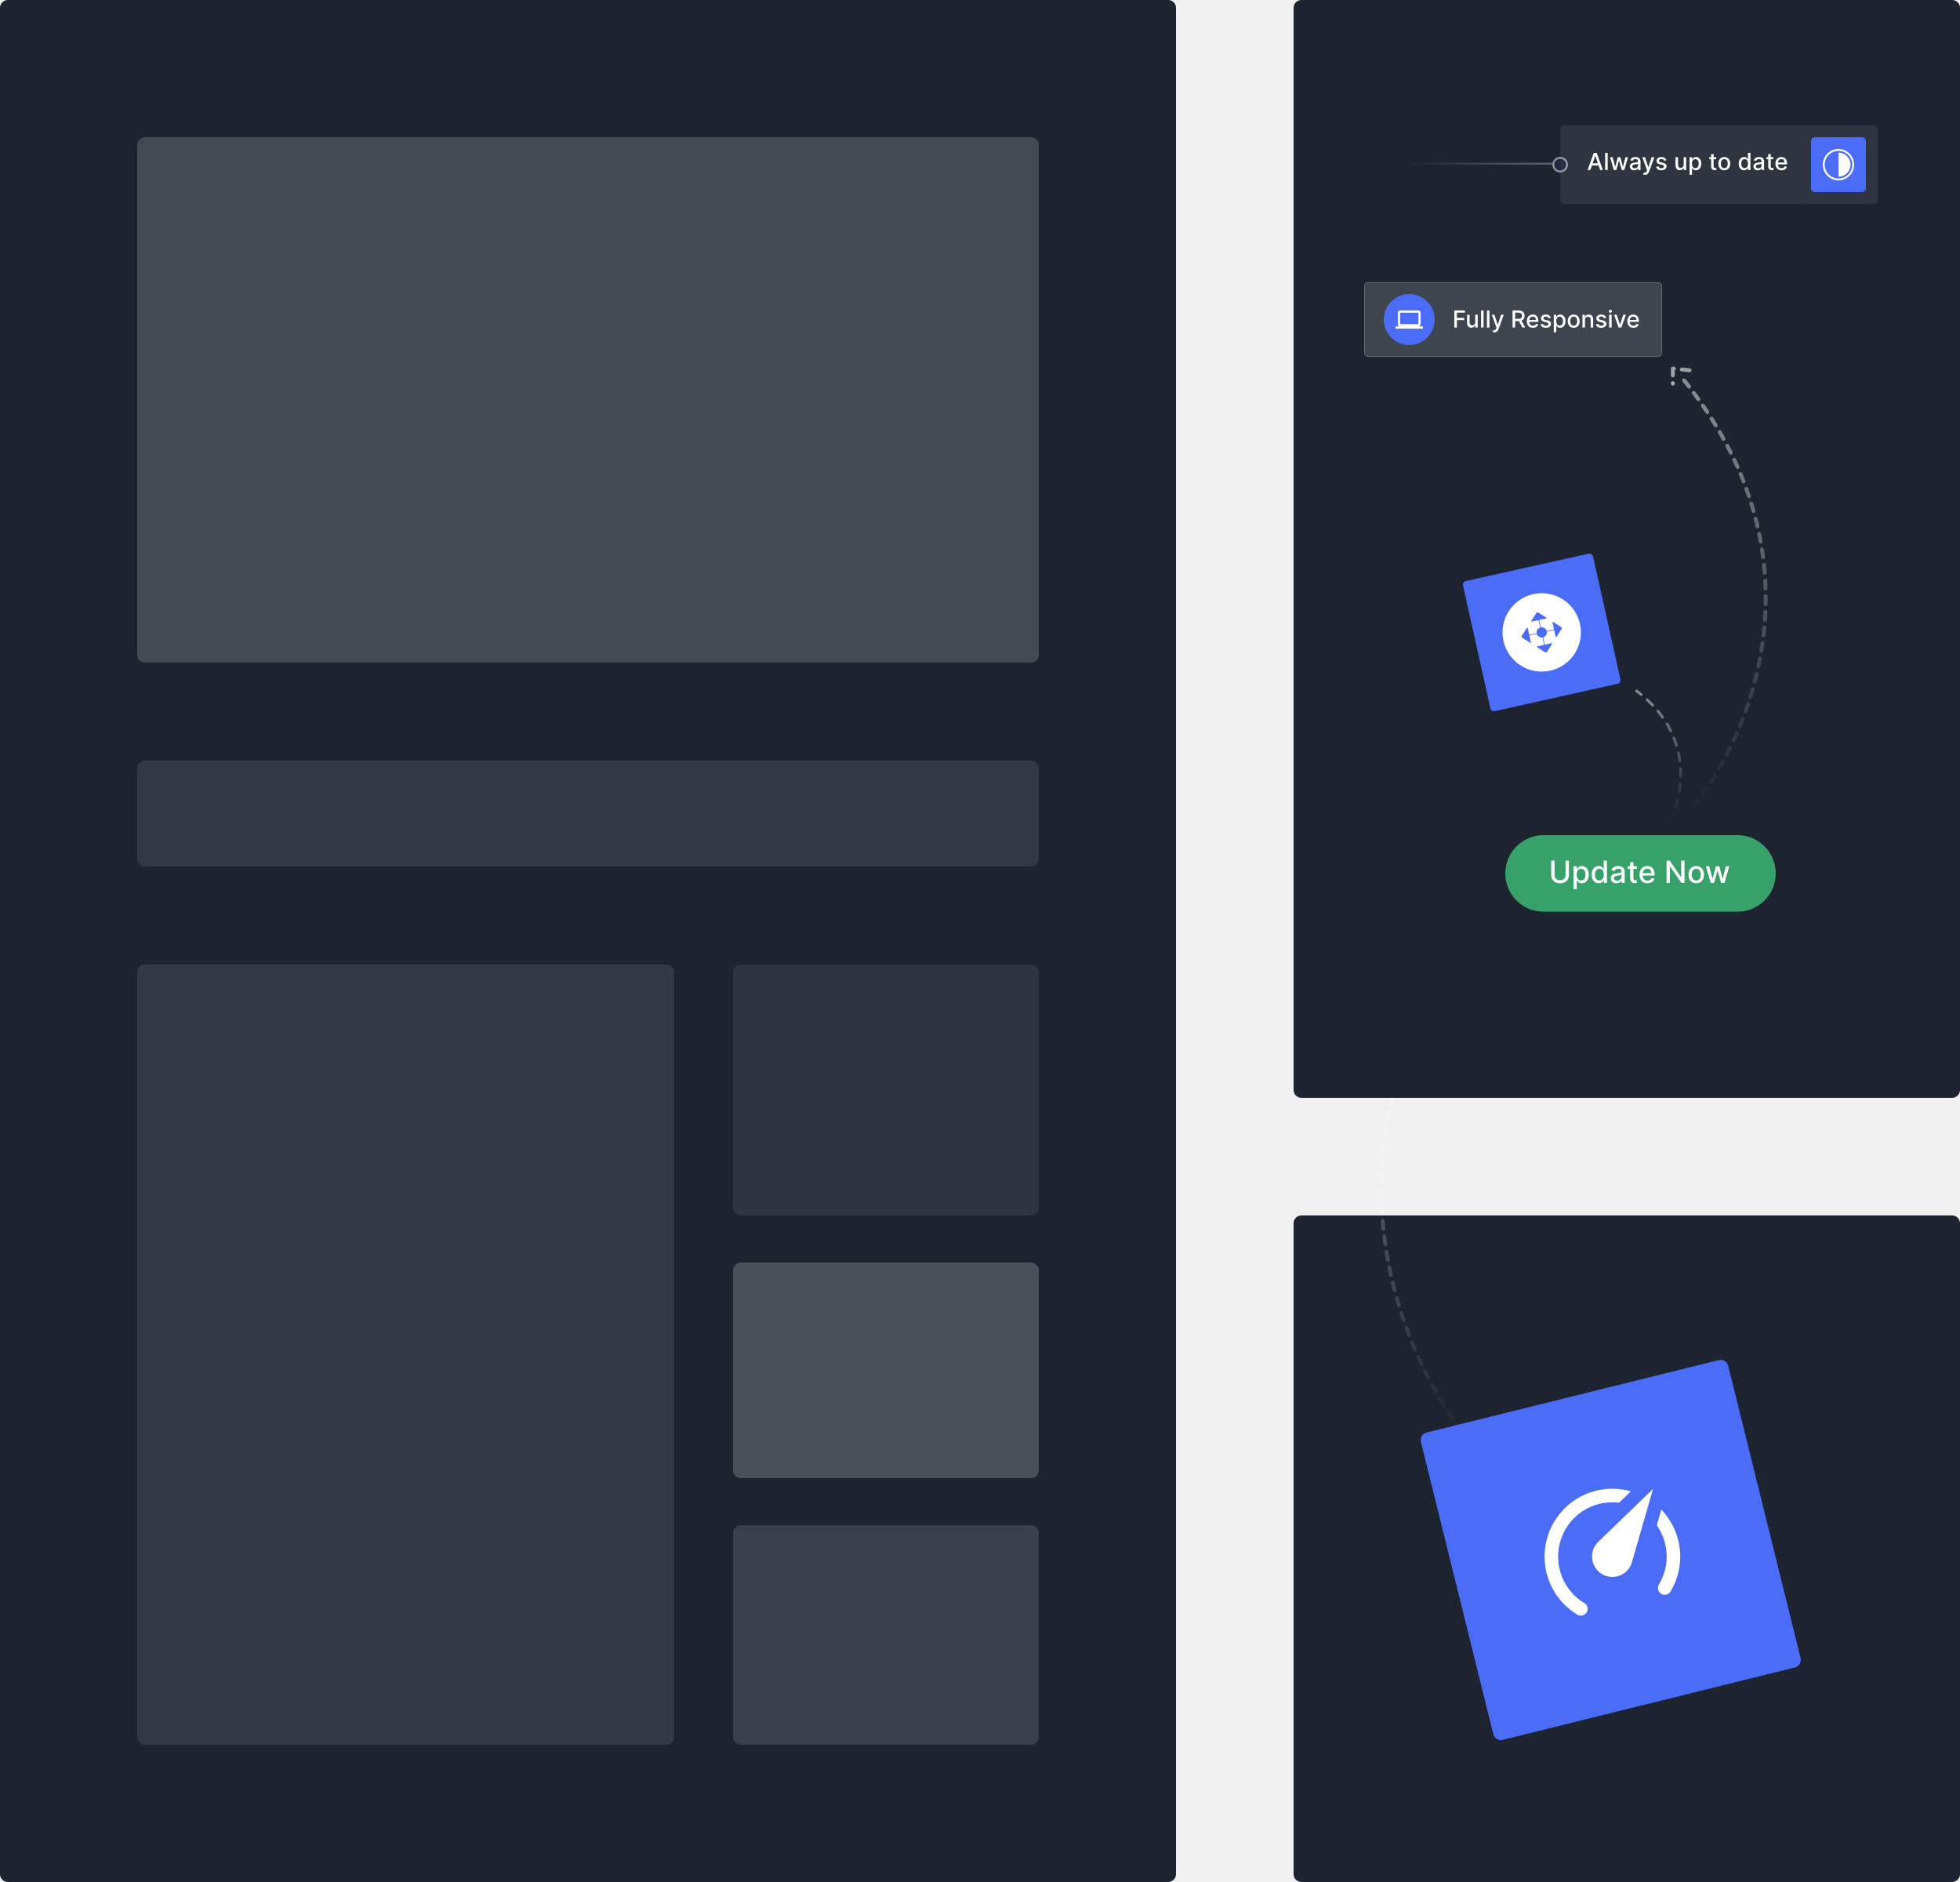
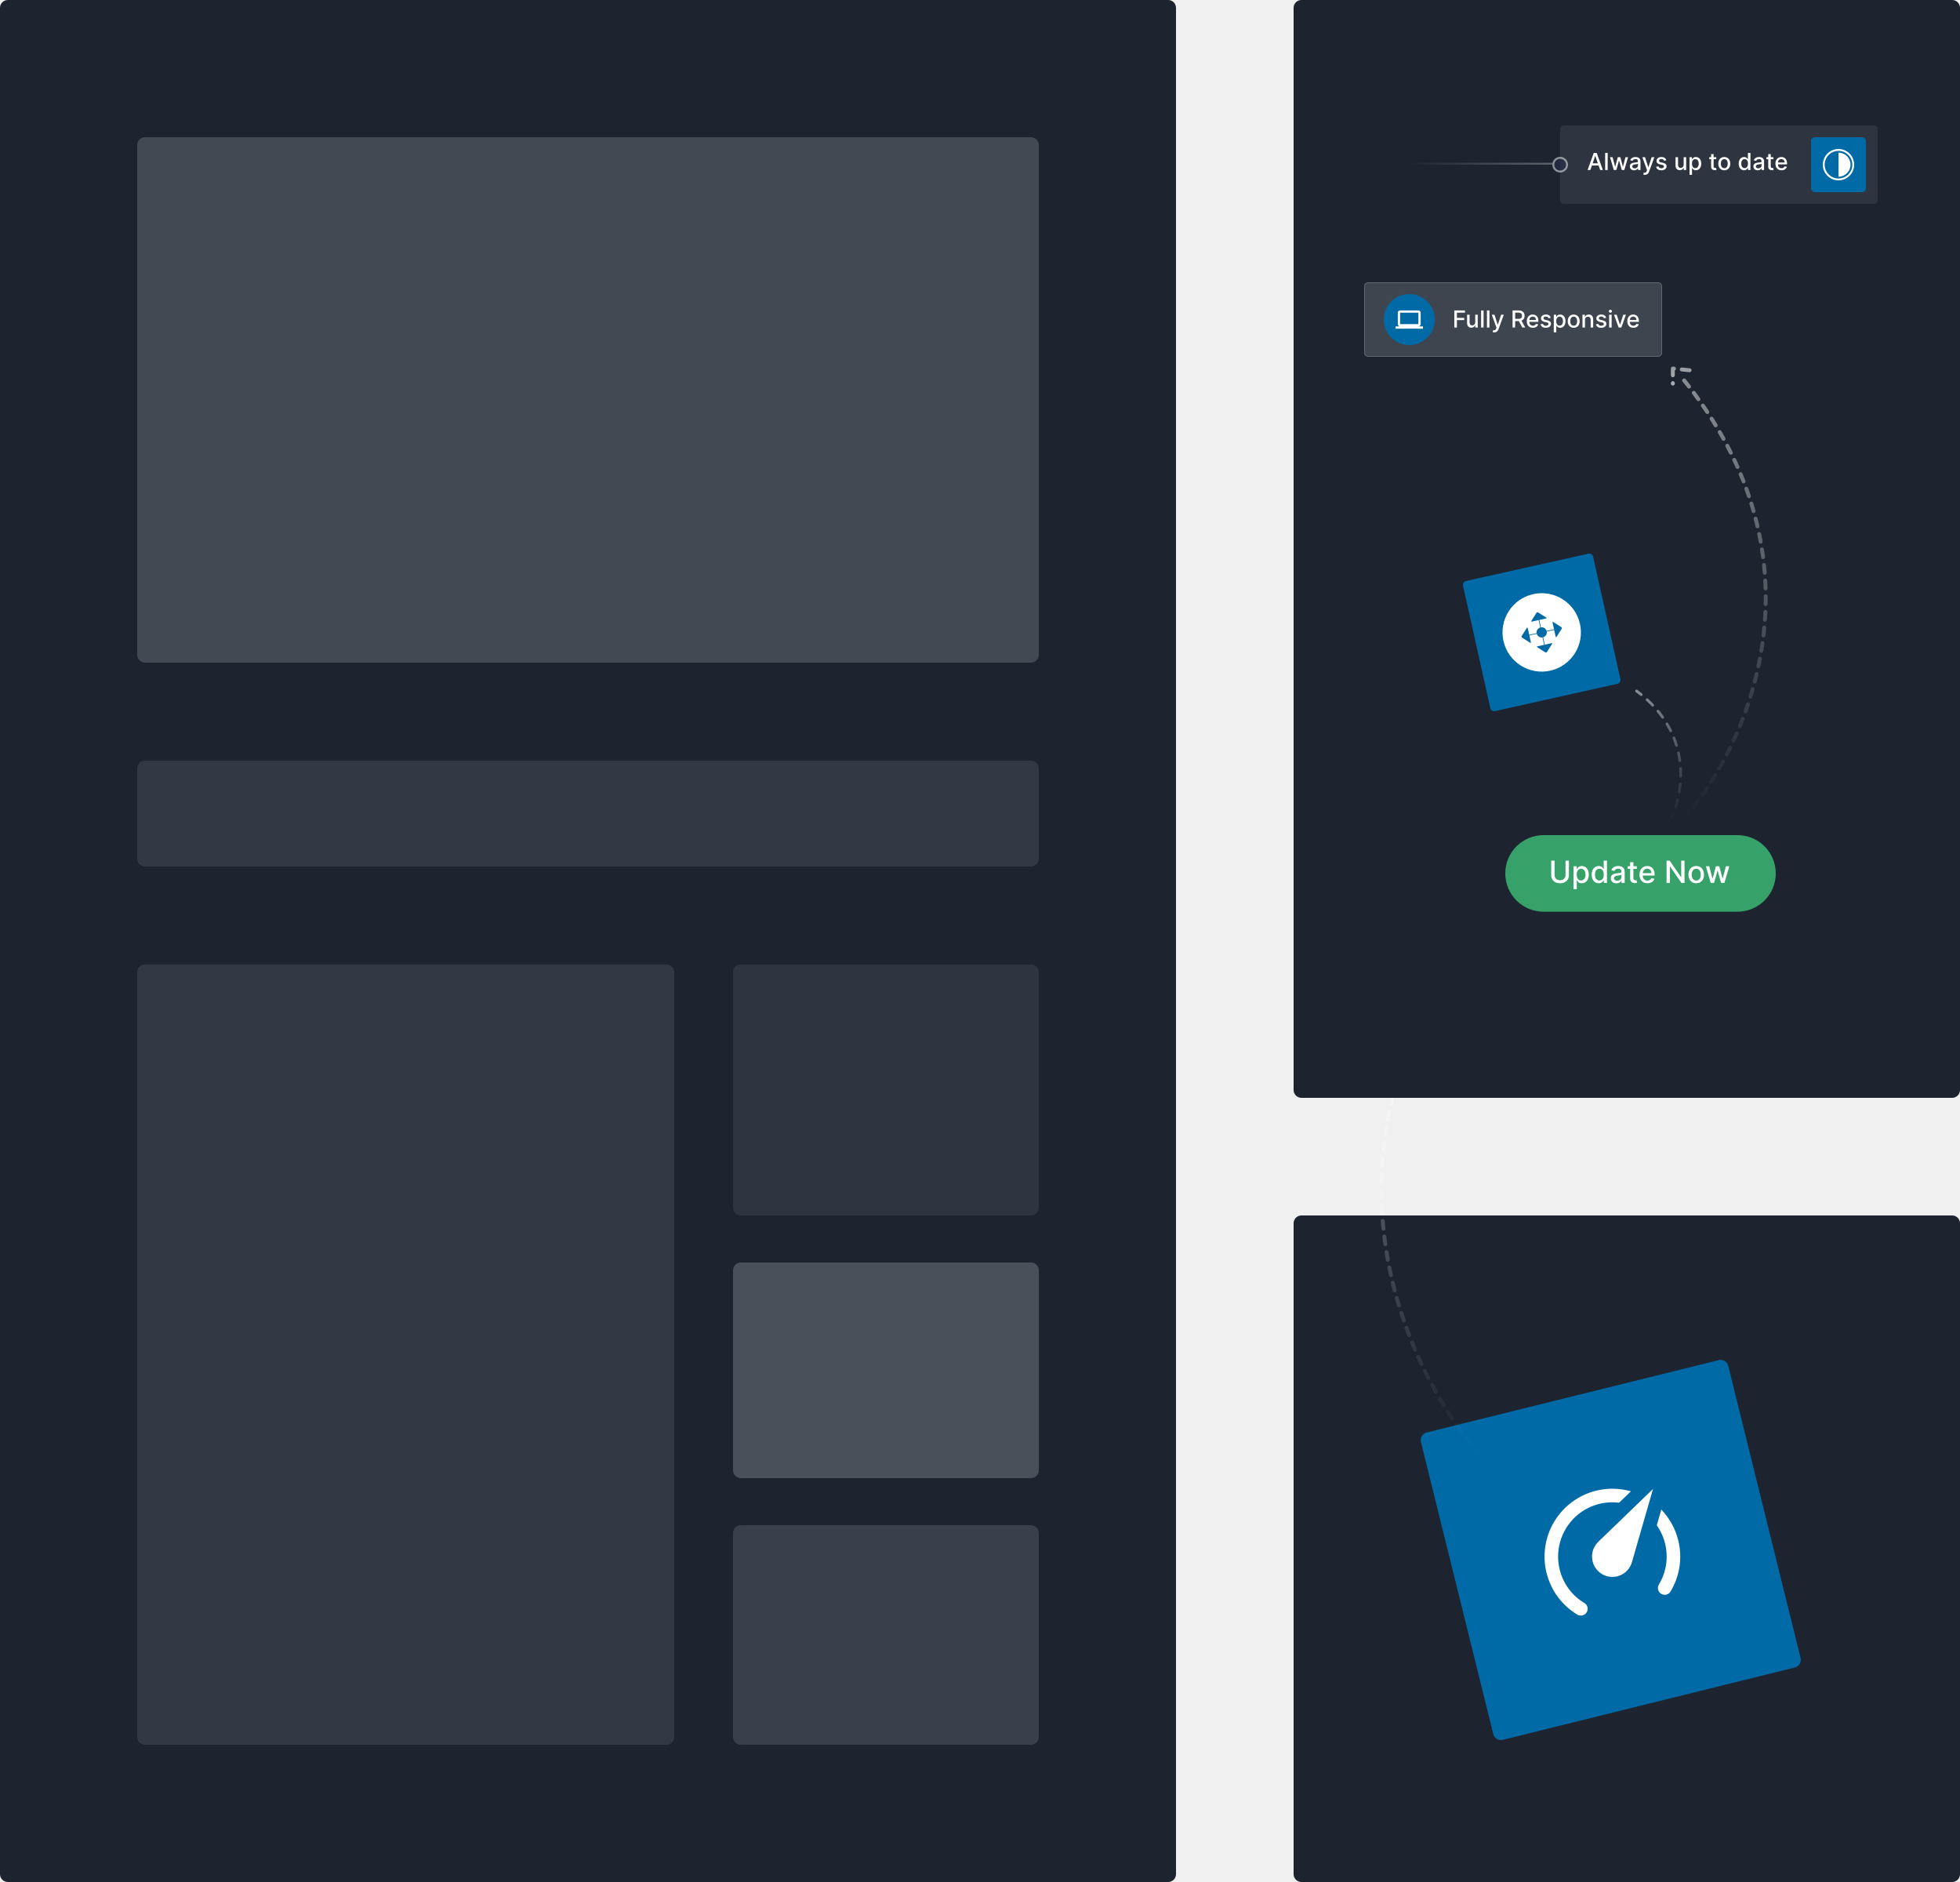
<svg xmlns="http://www.w3.org/2000/svg" width="500" height="480" viewBox="0 0 500 480" fill="none">
  <rect x="330" y="310" width="170" height="170" rx="2" fill="#1D2430" />
-   <rect x="362" y="365.831" width="80.765" height="80.765" rx="2" transform="rotate(-13.9128 362 365.831)" fill="#4A6CF7" />
+   <rect x="362" y="365.831" width="80.765" height="80.765" rx="2" transform="rotate(-13.9128 362 365.831)" fill="#006AA7" />
  <path d="M412.572 402.039C411.235 402.37 409.822 402.156 408.643 401.445C407.464 400.734 406.615 399.584 406.284 398.247C405.818 396.366 406.435 394.466 407.718 393.239L421.691 379.757L416.388 398.152C415.956 400.006 414.538 401.552 412.572 402.039ZM407.162 380.2C410.203 379.447 413.25 379.583 416.061 380.349L413.037 383.256C411.434 383.047 409.675 383.144 407.995 383.56C404.43 384.443 401.363 386.705 399.467 389.85C397.571 392.995 397.002 396.764 397.884 400.328C398.804 404.041 401.131 407.03 404.167 408.846L404.183 408.842C405.001 409.334 405.263 410.393 404.77 411.21C404.277 412.028 403.202 412.294 402.389 411.818C398.595 409.531 395.673 405.797 394.525 401.16C393.421 396.705 394.132 391.994 396.502 388.063C398.873 384.132 402.707 381.304 407.162 380.2ZM428.123 392.838C429.271 397.474 428.43 402.14 426.143 405.934C425.646 406.735 424.587 406.997 423.77 406.504C422.952 406.011 422.69 404.953 423.183 404.135C425.016 401.096 425.683 397.382 424.763 393.67C424.347 391.99 423.612 390.389 422.649 389.023L423.808 384.992C425.826 387.166 427.365 389.78 428.123 392.838Z" fill="white" />
  <rect width="300" height="480" rx="2" fill="#1D2430" />
  <rect x="35" y="35" width="230" height="134" rx="2" fill="white" fill-opacity="0.17" />
  <rect opacity="0.1" x="35" y="194" width="230" height="27" rx="2" fill="white" />
  <rect opacity="0.1" x="35" y="246" width="137" height="199" rx="2" fill="white" />
  <rect opacity="0.08" x="187" y="246" width="78" height="64" rx="2" fill="white" />
  <rect opacity="0.2" x="187" y="322" width="78" height="55" rx="2" fill="white" />
  <rect opacity="0.2" x="187" y="389" width="78" height="56" rx="2" fill="white" fill-opacity="0.65" />
  <path d="M377.795 371.295C358.482 349.772 331.574 292.451 378.448 235.357" stroke="url(#paint0_linear_50_445)" stroke-linecap="round" stroke-linejoin="round" stroke-dasharray="2 2" />
  <path d="M375.753 233.513L380.883 233V237.617" stroke="url(#paint1_linear_50_445)" stroke-linecap="round" stroke-linejoin="round" stroke-dasharray="2 2" />
  <rect x="330" width="170" height="280" rx="2" fill="#1D2430" />
  <rect x="384" y="213" width="69" height="19.528" rx="9.764" fill="#36A269" />
  <path d="M399.37 219.509V223.177C399.37 223.948 398.838 224.502 397.972 224.502C397.109 224.502 396.574 223.948 396.574 223.177V219.509H395.717V223.246C395.717 224.439 396.61 225.285 397.972 225.285C399.334 225.285 400.23 224.439 400.23 223.246V219.509H399.37Z" fill="white" />
  <path d="M401.41 226.788H402.239V224.527H402.289C402.439 224.799 402.744 225.274 403.521 225.274C404.553 225.274 405.302 224.447 405.302 223.068C405.302 221.687 404.541 220.874 403.512 220.874C402.722 220.874 402.436 221.357 402.289 221.62H402.22V220.93H401.41V226.788ZM402.222 223.06C402.222 222.17 402.611 221.579 403.335 221.579C404.087 221.579 404.464 222.214 404.464 223.06C404.464 223.914 404.075 224.566 403.335 224.566C402.622 224.566 402.222 223.956 402.222 223.06Z" fill="white" />
  <path d="M407.826 225.274C408.602 225.274 408.908 224.799 409.057 224.527H409.127V225.19H409.937V219.509H409.107V221.62H409.057C408.908 221.357 408.625 220.874 407.831 220.874C406.802 220.874 406.045 221.687 406.045 223.068C406.045 224.447 406.791 225.274 407.826 225.274ZM408.009 224.566C407.268 224.566 406.883 223.914 406.883 223.06C406.883 222.214 407.26 221.579 408.009 221.579C408.733 221.579 409.121 222.17 409.121 223.06C409.121 223.956 408.725 224.566 408.009 224.566Z" fill="white" />
  <path d="M412.36 225.285C413.065 225.285 413.462 224.927 413.62 224.608H413.653V225.19H414.463V222.361C414.463 221.121 413.487 220.874 412.81 220.874C412.039 220.874 411.329 221.185 411.051 221.962L411.831 222.139C411.953 221.837 412.263 221.545 412.821 221.545C413.356 221.545 413.631 221.826 413.631 222.308V222.328C413.631 222.63 413.32 222.624 412.555 222.713C411.747 222.808 410.921 223.018 410.921 223.986C410.921 224.824 411.55 225.285 412.36 225.285ZM412.541 224.619C412.072 224.619 411.734 224.408 411.734 223.998C411.734 223.554 412.127 223.396 412.607 223.332C412.876 223.296 413.514 223.224 413.634 223.104V223.654C413.634 224.158 413.231 224.619 412.541 224.619Z" fill="white" />
  <path d="M417.557 220.93H416.683V219.909H415.853V220.93H415.229V221.595H415.853V224.111C415.851 224.885 416.442 225.26 417.096 225.246C417.36 225.243 417.537 225.193 417.634 225.157L417.485 224.472C417.429 224.483 417.326 224.508 417.193 224.508C416.924 224.508 416.683 224.419 416.683 223.939V221.595H417.557V220.93Z" fill="white" />
  <path d="M420.265 225.276C421.194 225.276 421.851 224.819 422.04 224.125L421.255 223.984C421.105 224.386 420.745 224.591 420.273 224.591C419.563 224.591 419.086 224.131 419.064 223.31H422.093V223.016C422.093 221.476 421.172 220.874 420.206 220.874C419.019 220.874 418.237 221.778 418.237 223.088C418.237 224.411 419.008 225.276 420.265 225.276ZM419.066 222.688C419.1 222.084 419.538 221.559 420.212 221.559C420.856 221.559 421.277 222.036 421.28 222.688H419.066Z" fill="white" />
  <path d="M429.732 219.509H428.883V223.681H428.83L425.94 219.509H425.147V225.19H426.004V221.024H426.057L428.944 225.19H429.732V219.509Z" fill="white" />
  <path d="M432.71 225.276C433.912 225.276 434.697 224.397 434.697 223.079C434.697 221.753 433.912 220.874 432.71 220.874C431.509 220.874 430.724 221.753 430.724 223.079C430.724 224.397 431.509 225.276 432.71 225.276ZM432.713 224.58C431.928 224.58 431.562 223.895 431.562 223.077C431.562 222.261 431.928 221.568 432.713 221.568C433.493 221.568 433.859 222.261 433.859 223.077C433.859 223.895 433.493 224.58 432.713 224.58Z" fill="white" />
  <path d="M436.416 225.19H437.26L438.125 222.114H438.189L439.054 225.19H439.9L441.151 220.93H440.294L439.465 224.045H439.423L438.591 220.93H437.734L436.896 224.059H436.855L436.02 220.93H435.163L436.416 225.19Z" fill="white" />
  <path d="M429.313 209C445.373 191.102 467.749 143.437 428.77 95.96" stroke="url(#paint2_linear_50_445)" stroke-linecap="round" stroke-linejoin="round" stroke-dasharray="2 2" />
  <path d="M431.011 94.427L426.746 94V97.839" stroke="url(#paint3_linear_50_445)" stroke-linecap="round" stroke-linejoin="round" stroke-dasharray="2 2" />
  <path d="M425.919 209.552C429.35 203.094 432.466 187.389 417.488 176.228" stroke="url(#paint4_linear_50_445)" stroke-width="0.7" stroke-linecap="round" stroke-linejoin="round" stroke-dasharray="2 2" />
  <rect x="348" y="72" width="76" height="19" rx="1" fill="white" fill-opacity="0.15" />
  <rect x="348.1" y="72.1" width="75.8" height="18.8" rx="0.9" stroke="white" stroke-opacity="0.19" stroke-width="0.2" />
  <path d="M371 83.538H371.658V81.636H373.512V81.071H371.658V79.742H373.706V79.175H371V83.538Z" fill="white" />
  <path d="M376.333 82.181C376.335 82.737 375.921 83.001 375.563 83.001C375.169 83.001 374.896 82.716 374.896 82.271V80.266H374.259V82.347C374.259 83.159 374.705 83.581 375.333 83.581C375.825 83.581 376.16 83.321 376.311 82.972H376.345V83.538H376.972V80.266H376.333V82.181Z" fill="white" />
  <path d="M378.465 79.175H377.828V83.538H378.465V79.175Z" fill="white" />
  <path d="M379.959 79.175H379.322V83.538H379.959V79.175Z" fill="white" />
  <path d="M381.219 84.766C381.745 84.766 382.077 84.491 382.267 83.975L383.62 80.272L382.932 80.266L382.103 82.805H382.069L381.24 80.266H380.558L381.756 83.581L381.677 83.798C381.515 84.233 381.287 84.269 380.938 84.173L380.784 84.695C380.861 84.729 381.027 84.766 381.219 84.766Z" fill="white" />
  <path d="M385.859 83.538H386.518V81.887H387.413C387.428 81.887 387.44 81.887 387.455 81.887L388.342 83.538H389.092L388.124 81.772C388.659 81.574 388.925 81.129 388.925 80.543C388.925 79.739 388.427 79.175 387.415 79.175H385.859V83.538ZM386.518 81.32V79.739H387.344C387.994 79.739 388.263 80.048 388.263 80.543C388.263 81.035 387.994 81.32 387.353 81.32H386.518Z" fill="white" />
  <path d="M391.045 83.604C391.759 83.604 392.264 83.253 392.409 82.72L391.806 82.612C391.691 82.921 391.414 83.078 391.051 83.078C390.506 83.078 390.139 82.724 390.122 82.094H392.449V81.868C392.449 80.685 391.742 80.223 391 80.223C390.088 80.223 389.487 80.918 389.487 81.923C389.487 82.94 390.08 83.604 391.045 83.604ZM390.124 81.617C390.15 81.152 390.487 80.749 391.004 80.749C391.499 80.749 391.823 81.116 391.825 81.617H390.124Z" fill="white" />
  <path d="M395.608 81.065C395.476 80.555 395.078 80.223 394.37 80.223C393.631 80.223 393.107 80.613 393.107 81.192C393.107 81.657 393.388 81.966 394.002 82.102L394.556 82.224C394.871 82.294 395.018 82.435 395.018 82.639C395.018 82.893 394.748 83.091 394.33 83.091C393.949 83.091 393.703 82.927 393.627 82.605L393.011 82.699C393.118 83.278 393.599 83.604 394.334 83.604C395.125 83.604 395.672 83.185 395.672 82.592C395.672 82.13 395.378 81.844 394.777 81.706L394.257 81.587C393.897 81.501 393.742 81.38 393.744 81.158C393.742 80.907 394.015 80.728 394.377 80.728C394.773 80.728 394.956 80.947 395.031 81.167L395.608 81.065Z" fill="white" />
  <path d="M396.373 84.766H397.01V83.029H397.048C397.163 83.238 397.398 83.602 397.994 83.602C398.787 83.602 399.362 82.967 399.362 81.908C399.362 80.847 398.778 80.223 397.988 80.223C397.381 80.223 397.161 80.594 397.048 80.796H396.995V80.266H396.373V84.766ZM396.997 81.902C396.997 81.218 397.295 80.764 397.851 80.764C398.429 80.764 398.719 81.252 398.719 81.902C398.719 82.558 398.42 83.059 397.851 83.059C397.304 83.059 396.997 82.59 396.997 81.902Z" fill="white" />
  <path d="M401.454 83.604C402.377 83.604 402.98 82.929 402.98 81.917C402.98 80.898 402.377 80.223 401.454 80.223C400.532 80.223 399.929 80.898 399.929 81.917C399.929 82.929 400.532 83.604 401.454 83.604ZM401.456 83.07C400.854 83.07 400.572 82.543 400.572 81.915C400.572 81.288 400.854 80.756 401.456 80.756C402.055 80.756 402.336 81.288 402.336 81.915C402.336 82.543 402.055 83.07 401.456 83.07Z" fill="white" />
  <path d="M404.328 81.595C404.328 81.073 404.648 80.775 405.091 80.775C405.523 80.775 405.786 81.058 405.786 81.533V83.538H406.423V81.457C406.423 80.647 405.977 80.223 405.308 80.223C404.816 80.223 404.494 80.451 404.343 80.798H404.303V80.266H403.691V83.538H404.328V81.595Z" fill="white" />
  <path d="M409.729 81.065C409.597 80.555 409.199 80.223 408.491 80.223C407.752 80.223 407.228 80.613 407.228 81.192C407.228 81.657 407.509 81.966 408.123 82.102L408.677 82.224C408.992 82.294 409.139 82.435 409.139 82.639C409.139 82.893 408.869 83.091 408.451 83.091C408.07 83.091 407.825 82.927 407.748 82.605L407.132 82.699C407.239 83.278 407.72 83.604 408.455 83.604C409.246 83.604 409.793 83.185 409.793 82.592C409.793 82.13 409.499 81.844 408.898 81.706L408.379 81.587C408.018 81.501 407.863 81.38 407.865 81.158C407.863 80.907 408.136 80.728 408.498 80.728C408.894 80.728 409.077 80.947 409.152 81.167L409.729 81.065Z" fill="white" />
  <path d="M410.494 83.538H411.131V80.266H410.494V83.538ZM410.816 79.761C411.035 79.761 411.218 79.59 411.218 79.381C411.218 79.173 411.035 79 410.816 79C410.594 79 410.413 79.173 410.413 79.381C410.413 79.59 410.594 79.761 410.816 79.761Z" fill="white" />
  <path d="M414.788 80.266H414.104L413.277 82.784H413.243L412.414 80.266H411.73L412.919 83.538H413.601L414.788 80.266Z" fill="white" />
  <path d="M416.68 83.604C417.393 83.604 417.898 83.253 418.043 82.72L417.44 82.612C417.325 82.921 417.048 83.078 416.686 83.078C416.141 83.078 415.774 82.724 415.757 82.094H418.084V81.868C418.084 80.685 417.376 80.223 416.635 80.223C415.723 80.223 415.122 80.918 415.122 81.923C415.122 82.94 415.714 83.604 416.68 83.604ZM415.759 81.617C415.785 81.152 416.121 80.749 416.639 80.749C417.134 80.749 417.457 81.116 417.46 81.617H415.759Z" fill="white" />
-   <circle cx="359.5" cy="81.5" r="6.5" fill="#4A6CF7" />
+   <circle cx="359.5" cy="81.5" r="6.5" fill="#006AA7" />
  <path d="M357.167 79.75H361.833V82.667H357.167V79.75ZM361.833 83.25C361.988 83.25 362.136 83.189 362.246 83.079C362.355 82.97 362.417 82.821 362.417 82.667V79.75C362.417 79.426 362.154 79.167 361.833 79.167H357.167C356.843 79.167 356.583 79.426 356.583 79.75V82.667C356.583 82.821 356.645 82.97 356.754 83.079C356.864 83.189 357.012 83.25 357.167 83.25H356V83.833H363V83.25H361.833Z" fill="white" />
-   <rect x="373" y="148.4" width="34" height="34" rx="1" transform="rotate(-12.5713 373 148.4)" fill="#4A6CF7" />
+   <rect x="373" y="148.4" width="34" height="34" rx="1" transform="rotate(-12.5713 373 148.4)" fill="#006AA7" />
  <circle cx="393.293" cy="161.293" r="10" transform="rotate(-12.5713 393.293 161.293)" fill="white" />
  <g clip-path="url(#clip0_50_445)">
-     <path d="M398.281 159.94L396.256 158.654C396.106 158.558 396.015 158.621 396.054 158.796L396.433 160.496L394.539 160.919C394.355 160.293 393.738 159.901 393.094 160L392.675 158.119L394.375 157.74C394.55 157.701 394.569 157.593 394.418 157.497L392.393 156.21C392.242 156.115 392.043 156.159 391.948 156.309L390.661 158.335C390.565 158.485 390.629 158.576 390.803 158.537L392.504 158.158L392.923 160.037C392.298 160.222 391.905 160.838 392.005 161.483L390.111 161.905L389.732 160.206C389.693 160.031 389.584 160.012 389.489 160.163L388.202 162.188C388.106 162.338 388.151 162.538 388.301 162.633L390.326 163.92C390.477 164.015 390.567 163.952 390.528 163.778L390.149 162.076L392.04 161.654C392.225 162.279 392.842 162.672 393.486 162.572L393.908 164.464L392.208 164.843C392.034 164.882 392.015 164.991 392.165 165.086L394.191 166.373C394.341 166.468 394.54 166.424 394.636 166.274L395.923 164.248C396.018 164.098 395.955 164.007 395.78 164.046L394.082 164.425L393.661 162.536C394.286 162.351 394.678 161.735 394.579 161.091L396.471 160.669L396.85 162.369C396.889 162.544 396.997 162.563 397.093 162.412L398.38 160.387C398.476 160.236 398.432 160.036 398.281 159.94Z" fill="#4A6CF7" />
+     <path d="M398.281 159.94L396.256 158.654C396.106 158.558 396.015 158.621 396.054 158.796L396.433 160.496L394.539 160.919C394.355 160.293 393.738 159.901 393.094 160L392.675 158.119L394.375 157.74C394.55 157.701 394.569 157.593 394.418 157.497L392.393 156.21C392.242 156.115 392.043 156.159 391.948 156.309L390.661 158.335C390.565 158.485 390.629 158.576 390.803 158.537L392.504 158.158L392.923 160.037C392.298 160.222 391.905 160.838 392.005 161.483L390.111 161.905L389.732 160.206C389.693 160.031 389.584 160.012 389.489 160.163L388.202 162.188C388.106 162.338 388.151 162.538 388.301 162.633L390.326 163.92C390.477 164.015 390.567 163.952 390.528 163.778L390.149 162.076L392.04 161.654C392.225 162.279 392.842 162.672 393.486 162.572L393.908 164.464L392.208 164.843C392.034 164.882 392.015 164.991 392.165 165.086L394.191 166.373C394.341 166.468 394.54 166.424 394.636 166.274L395.923 164.248C396.018 164.098 395.955 164.007 395.78 164.046L394.082 164.425L393.661 162.536C394.286 162.351 394.678 161.735 394.579 161.091L396.471 160.669L396.85 162.369C396.889 162.544 396.997 162.563 397.093 162.412L398.38 160.387C398.476 160.236 398.432 160.036 398.281 159.94Z" fill="#006AA7" />
  </g>
  <g opacity="0.08">
    <rect x="398" y="32" width="81" height="20" rx="1" fill="white" />
    <rect x="398.1" y="32.1" width="80.8" height="19.8" rx="0.9" stroke="white" stroke-opacity="0.19" stroke-width="0.2" />
  </g>
-   <rect x="462" y="35" width="14" height="14" rx="1" fill="#4A6CF7" />
+   <rect x="462" y="35" width="14" height="14" rx="1" fill="#006AA7" />
  <path d="M468.998 38C466.791 38 465 39.791 465 41.998C465 44.209 466.791 46 468.998 46C471.209 46 473 44.209 473 41.998C473 39.791 471.209 38 468.998 38ZM469 45.524C467.054 45.524 465.476 43.946 465.476 42C465.476 40.054 467.054 38.476 469 38.476C470.946 38.476 472.524 40.054 472.524 42C472.524 43.946 470.946 45.524 469 45.524ZM469 38.928V45.069C470.694 45.069 472.071 43.692 472.071 41.998C472.071 40.308 470.694 38.928 469 38.928Z" fill="white" />
  <path d="M405.699 43.364L406.099 42.209H407.804L408.202 43.364H408.901L407.331 39H406.57L405 43.364H405.699ZM406.291 41.655L406.935 39.793H406.969L407.612 41.655H406.291Z" fill="white" />
  <path d="M410.117 39H409.48V43.364H410.117V39Z" fill="white" />
  <path d="M411.684 43.364H412.332L412.996 41.001H413.045L413.71 43.364H414.36L415.321 40.091H414.663L414.026 42.484H413.994L413.354 40.091H412.696L412.053 42.494H412.021L411.379 40.091H410.721L411.684 43.364Z" fill="white" />
  <path d="M416.878 43.436C417.419 43.436 417.724 43.161 417.845 42.916H417.871V43.364H418.493V41.19C418.493 40.238 417.743 40.048 417.223 40.048C416.631 40.048 416.085 40.287 415.872 40.883L416.471 41.02C416.565 40.788 416.803 40.564 417.232 40.564C417.643 40.564 417.854 40.779 417.854 41.15V41.165C417.854 41.397 417.615 41.393 417.027 41.461C416.407 41.533 415.772 41.695 415.772 42.439C415.772 43.082 416.256 43.436 416.878 43.436ZM417.017 42.925C416.656 42.925 416.396 42.763 416.396 42.447C416.396 42.106 416.699 41.985 417.068 41.936C417.274 41.908 417.764 41.853 417.856 41.761V42.183C417.856 42.571 417.547 42.925 417.017 42.925Z" fill="white" />
  <path d="M419.627 44.591C420.153 44.591 420.486 44.316 420.675 43.8L422.028 40.097L421.34 40.091L420.511 42.631H420.477L419.648 40.091H418.967L420.164 43.406L420.085 43.624C419.923 44.058 419.695 44.094 419.346 43.999L419.192 44.521C419.269 44.555 419.435 44.591 419.627 44.591Z" fill="white" />
  <path d="M425.081 40.89C424.949 40.381 424.551 40.048 423.843 40.048C423.104 40.048 422.58 40.438 422.58 41.018C422.58 41.482 422.861 41.791 423.475 41.928L424.029 42.049C424.344 42.119 424.491 42.26 424.491 42.465C424.491 42.718 424.22 42.916 423.803 42.916C423.421 42.916 423.176 42.752 423.1 42.43L422.484 42.524C422.59 43.104 423.072 43.43 423.807 43.43C424.597 43.43 425.145 43.01 425.145 42.418C425.145 41.955 424.851 41.67 424.25 41.531L423.73 41.412C423.37 41.327 423.215 41.205 423.217 40.984C423.215 40.732 423.487 40.553 423.85 40.553C424.246 40.553 424.429 40.773 424.504 40.992L425.081 40.89Z" fill="white" />
  <path d="M429.507 42.006C429.509 42.562 429.095 42.827 428.737 42.827C428.343 42.827 428.07 42.541 428.07 42.096V40.091H427.433V42.173C427.433 42.984 427.879 43.406 428.507 43.406C428.999 43.406 429.334 43.146 429.485 42.797H429.519V43.364H430.146V40.091H429.507V42.006Z" fill="white" />
  <path d="M431.002 44.591H431.639V42.854H431.677C431.792 43.063 432.027 43.428 432.623 43.428C433.416 43.428 433.991 42.793 433.991 41.734C433.991 40.673 433.407 40.048 432.617 40.048C432.01 40.048 431.79 40.419 431.677 40.621H431.624V40.091H431.002V44.591ZM431.626 41.727C431.626 41.043 431.924 40.59 432.48 40.59C433.058 40.59 433.348 41.077 433.348 41.727C433.348 42.383 433.049 42.884 432.48 42.884C431.933 42.884 431.626 42.416 431.626 41.727Z" fill="white" />
  <path d="M437.82 40.091H437.149V39.307H436.512V40.091H436.033V40.602H436.512V42.535C436.51 43.129 436.964 43.417 437.467 43.406C437.669 43.404 437.806 43.366 437.88 43.338L437.765 42.812C437.722 42.82 437.644 42.84 437.541 42.84C437.335 42.84 437.149 42.771 437.149 42.403V40.602H437.82V40.091Z" fill="white" />
  <path d="M439.869 43.43C440.791 43.43 441.394 42.754 441.394 41.742C441.394 40.724 440.791 40.048 439.869 40.048C438.946 40.048 438.343 40.724 438.343 41.742C438.343 42.754 438.946 43.43 439.869 43.43ZM439.871 42.895C439.268 42.895 438.987 42.369 438.987 41.74C438.987 41.114 439.268 40.581 439.871 40.581C440.469 40.581 440.751 41.114 440.751 41.74C440.751 42.369 440.469 42.895 439.871 42.895Z" fill="white" />
  <path d="M444.918 43.428C445.515 43.428 445.749 43.063 445.864 42.854H445.918V43.364H446.54V39H445.903V40.621H445.864C445.749 40.419 445.532 40.048 444.923 40.048C444.132 40.048 443.55 40.673 443.55 41.734C443.55 42.793 444.124 43.428 444.918 43.428ZM445.059 42.884C444.49 42.884 444.194 42.383 444.194 41.727C444.194 41.077 444.484 40.59 445.059 40.59C445.615 40.59 445.913 41.043 445.913 41.727C445.913 42.416 445.609 42.884 445.059 42.884Z" fill="white" />
  <path d="M448.401 43.436C448.943 43.436 449.247 43.161 449.369 42.916H449.394V43.364H450.017V41.19C450.017 40.238 449.267 40.048 448.747 40.048C448.154 40.048 447.609 40.287 447.396 40.883L447.994 41.02C448.088 40.788 448.327 40.564 448.755 40.564C449.166 40.564 449.377 40.779 449.377 41.15V41.165C449.377 41.397 449.139 41.393 448.551 41.461C447.931 41.533 447.296 41.695 447.296 42.439C447.296 43.082 447.779 43.436 448.401 43.436ZM448.54 42.925C448.18 42.925 447.92 42.763 447.92 42.447C447.92 42.106 448.222 41.985 448.591 41.936C448.798 41.908 449.288 41.853 449.379 41.761V42.183C449.379 42.571 449.07 42.925 448.54 42.925Z" fill="white" />
  <path d="M452.393 40.091H451.722V39.307H451.085V40.091H450.605V40.602H451.085V42.535C451.082 43.129 451.536 43.417 452.039 43.406C452.241 43.404 452.378 43.366 452.452 43.338L452.337 42.812C452.295 42.82 452.216 42.84 452.114 42.84C451.907 42.84 451.722 42.771 451.722 42.403V40.602H452.393V40.091Z" fill="white" />
  <path d="M454.473 43.43C455.187 43.43 455.692 43.078 455.836 42.545L455.233 42.437C455.118 42.746 454.841 42.903 454.479 42.903C453.934 42.903 453.567 42.55 453.55 41.919H455.877V41.693C455.877 40.511 455.17 40.048 454.428 40.048C453.516 40.048 452.915 40.743 452.915 41.749C452.915 42.765 453.508 43.43 454.473 43.43ZM453.552 41.442C453.578 40.977 453.915 40.575 454.432 40.575C454.927 40.575 455.251 40.941 455.253 41.442H453.552Z" fill="white" />
  <circle opacity="0.5" cx="398" cy="42" r="1.75" fill="#282C4D" stroke="white" stroke-width="0.5" />
  <line x1="347" y1="41.75" x2="396" y2="41.75" stroke="url(#paint5_linear_50_445)" stroke-width="0.5" />
  <defs>
    <linearGradient id="paint0_linear_50_445" x1="374.3" y1="234.975" x2="361.897" y2="369.833" gradientUnits="userSpaceOnUse">
      <stop stop-color="white" stop-opacity="0.48" />
      <stop offset="1" stop-color="white" stop-opacity="0" />
    </linearGradient>
    <linearGradient id="paint1_linear_50_445" x1="378.318" y1="233" x2="378.318" y2="237.617" gradientUnits="userSpaceOnUse">
      <stop stop-color="white" stop-opacity="0.55" />
      <stop offset="1" stop-color="white" stop-opacity="0.62" />
    </linearGradient>
    <linearGradient id="paint2_linear_50_445" x1="432.22" y1="95.642" x2="442.533" y2="207.784" gradientUnits="userSpaceOnUse">
      <stop stop-color="white" stop-opacity="0.48" />
      <stop offset="1" stop-color="white" stop-opacity="0" />
    </linearGradient>
    <linearGradient id="paint3_linear_50_445" x1="428.878" y1="94" x2="428.878" y2="97.839" gradientUnits="userSpaceOnUse">
      <stop stop-color="white" stop-opacity="0.55" />
      <stop offset="1" stop-color="white" stop-opacity="0.62" />
    </linearGradient>
    <linearGradient id="paint4_linear_50_445" x1="418.483" y1="175.882" x2="429.732" y2="208.225" gradientUnits="userSpaceOnUse">
      <stop stop-color="white" stop-opacity="0.48" />
      <stop offset="1" stop-color="white" stop-opacity="0" />
    </linearGradient>
    <linearGradient id="paint5_linear_50_445" x1="396" y1="42" x2="359.25" y2="42" gradientUnits="userSpaceOnUse">
      <stop stop-color="white" stop-opacity="0.28" />
      <stop offset="1" stop-color="white" stop-opacity="0" />
    </linearGradient>
    <clipPath id="clip0_50_445">
      <rect width="12" height="12" fill="white" transform="translate(386.13 156.742) rotate(-12.5713)" />
    </clipPath>
  </defs>
</svg>
